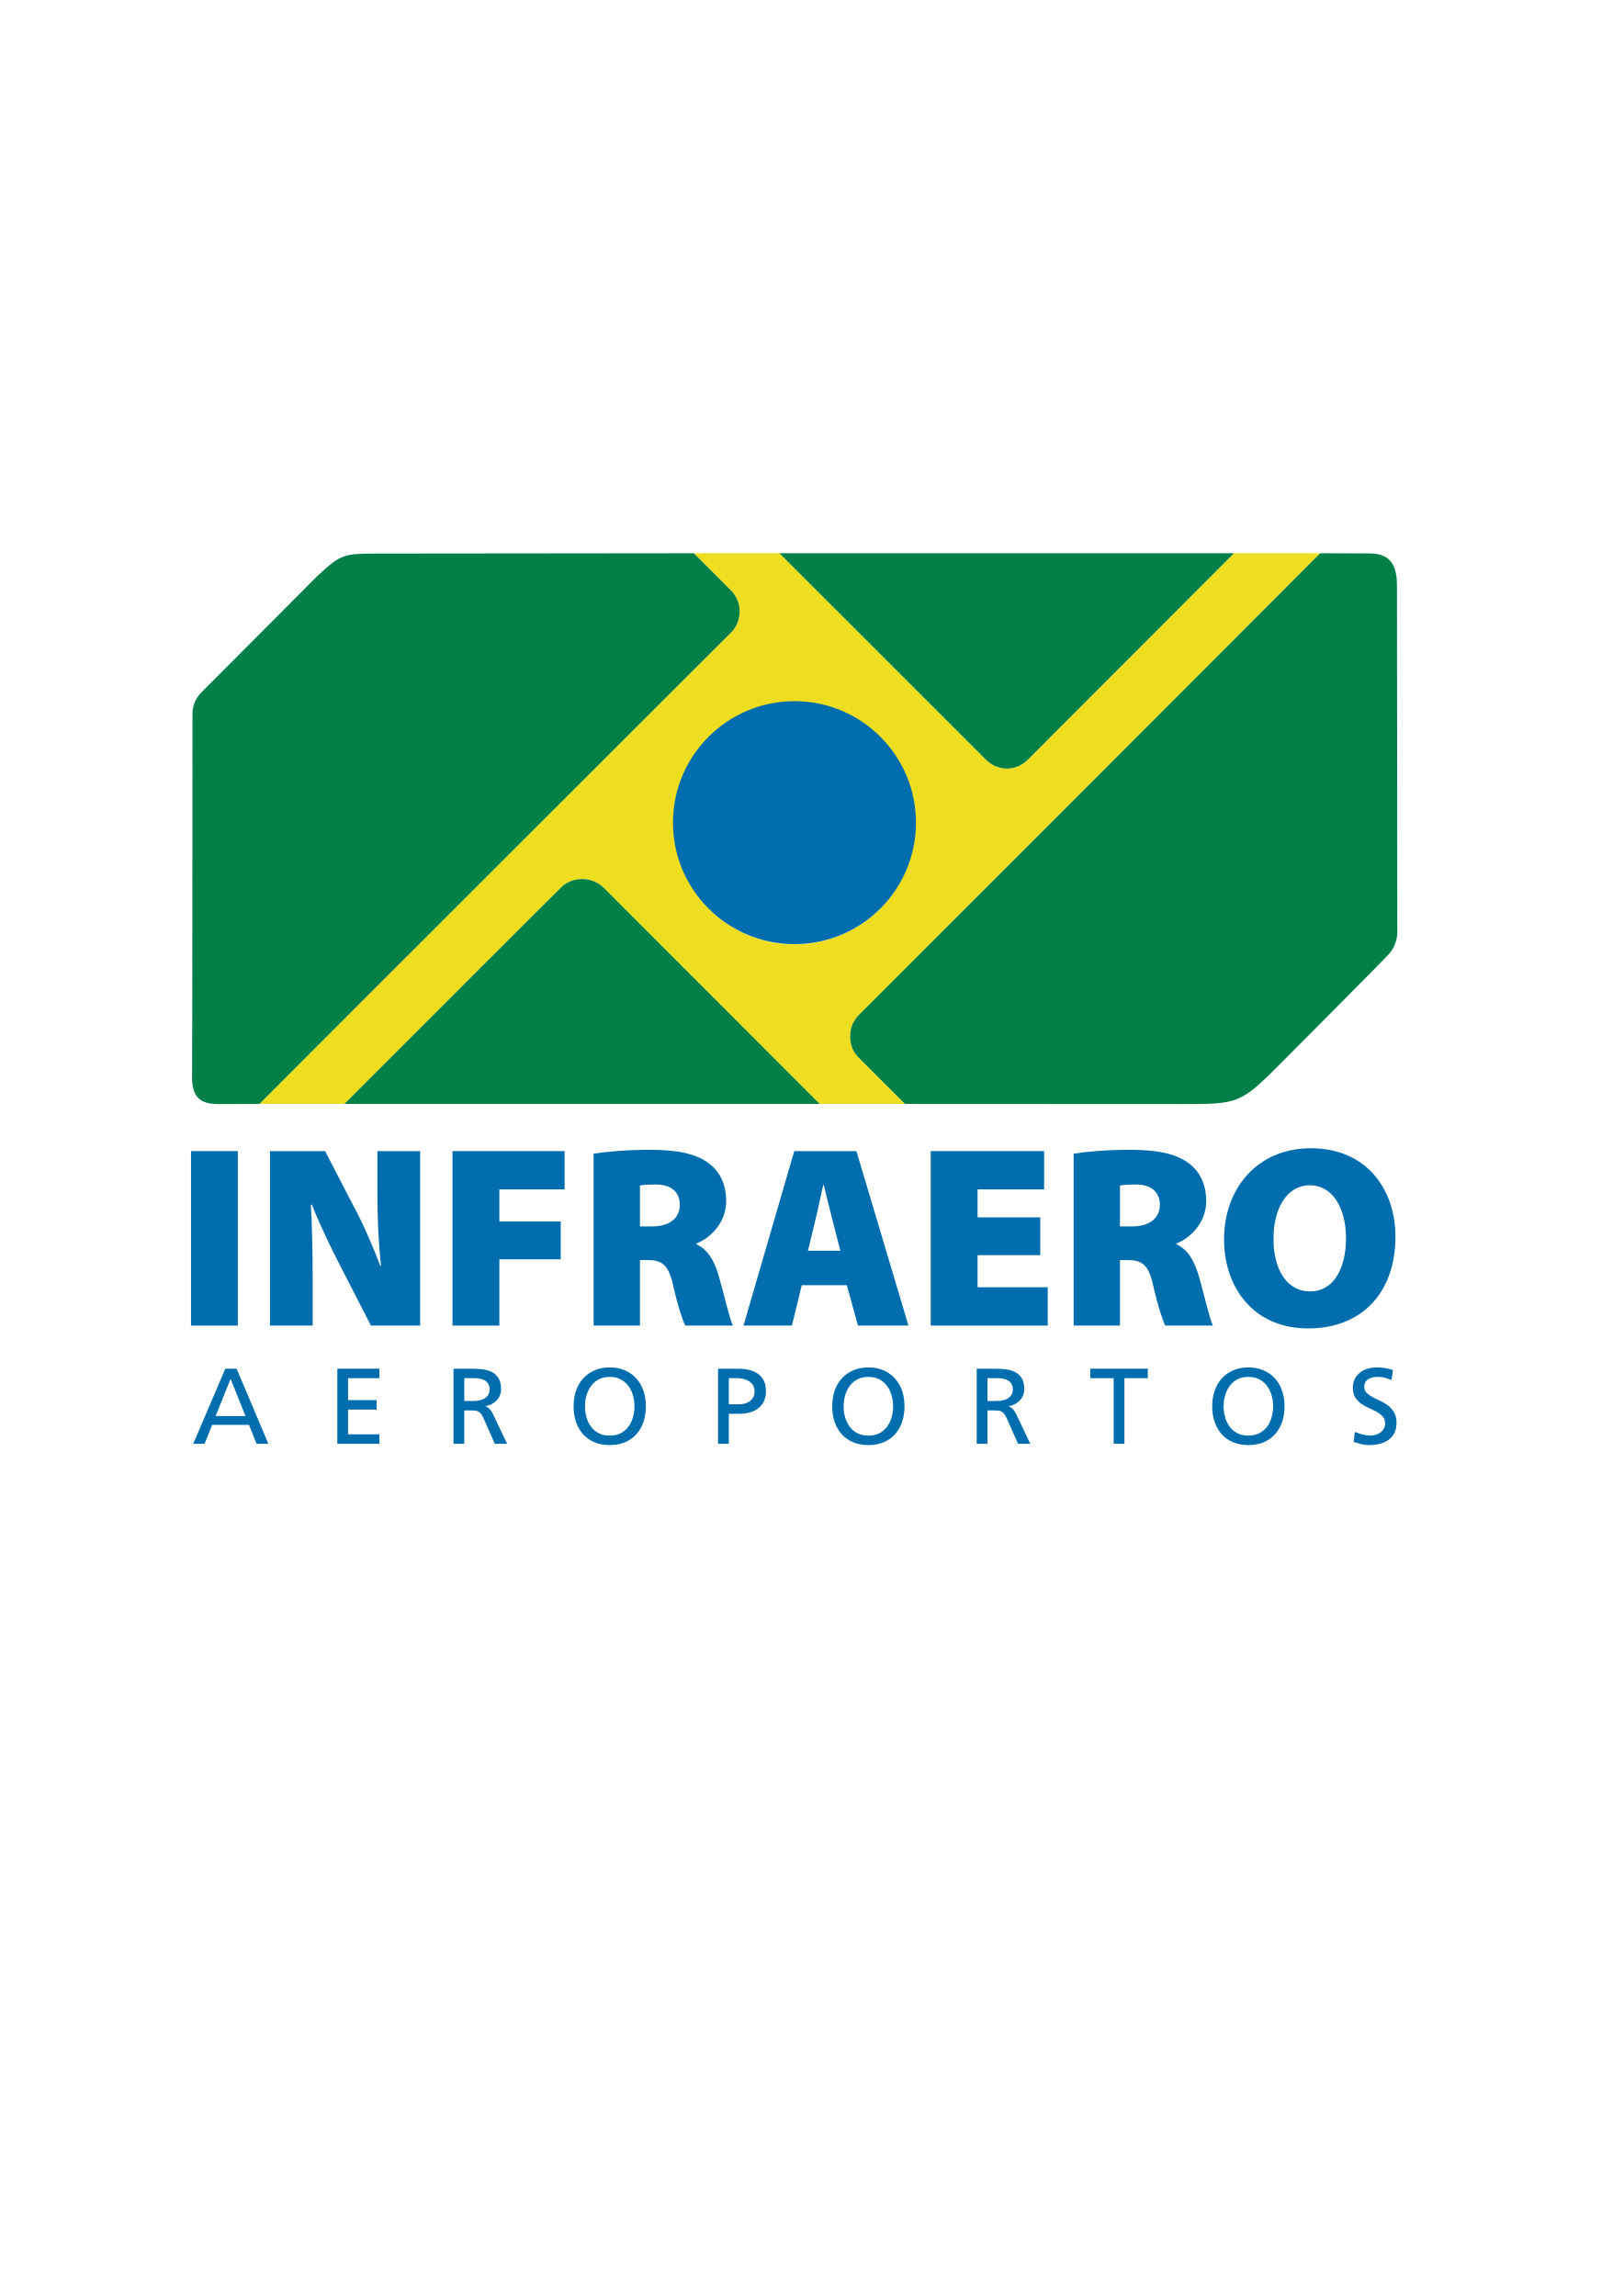
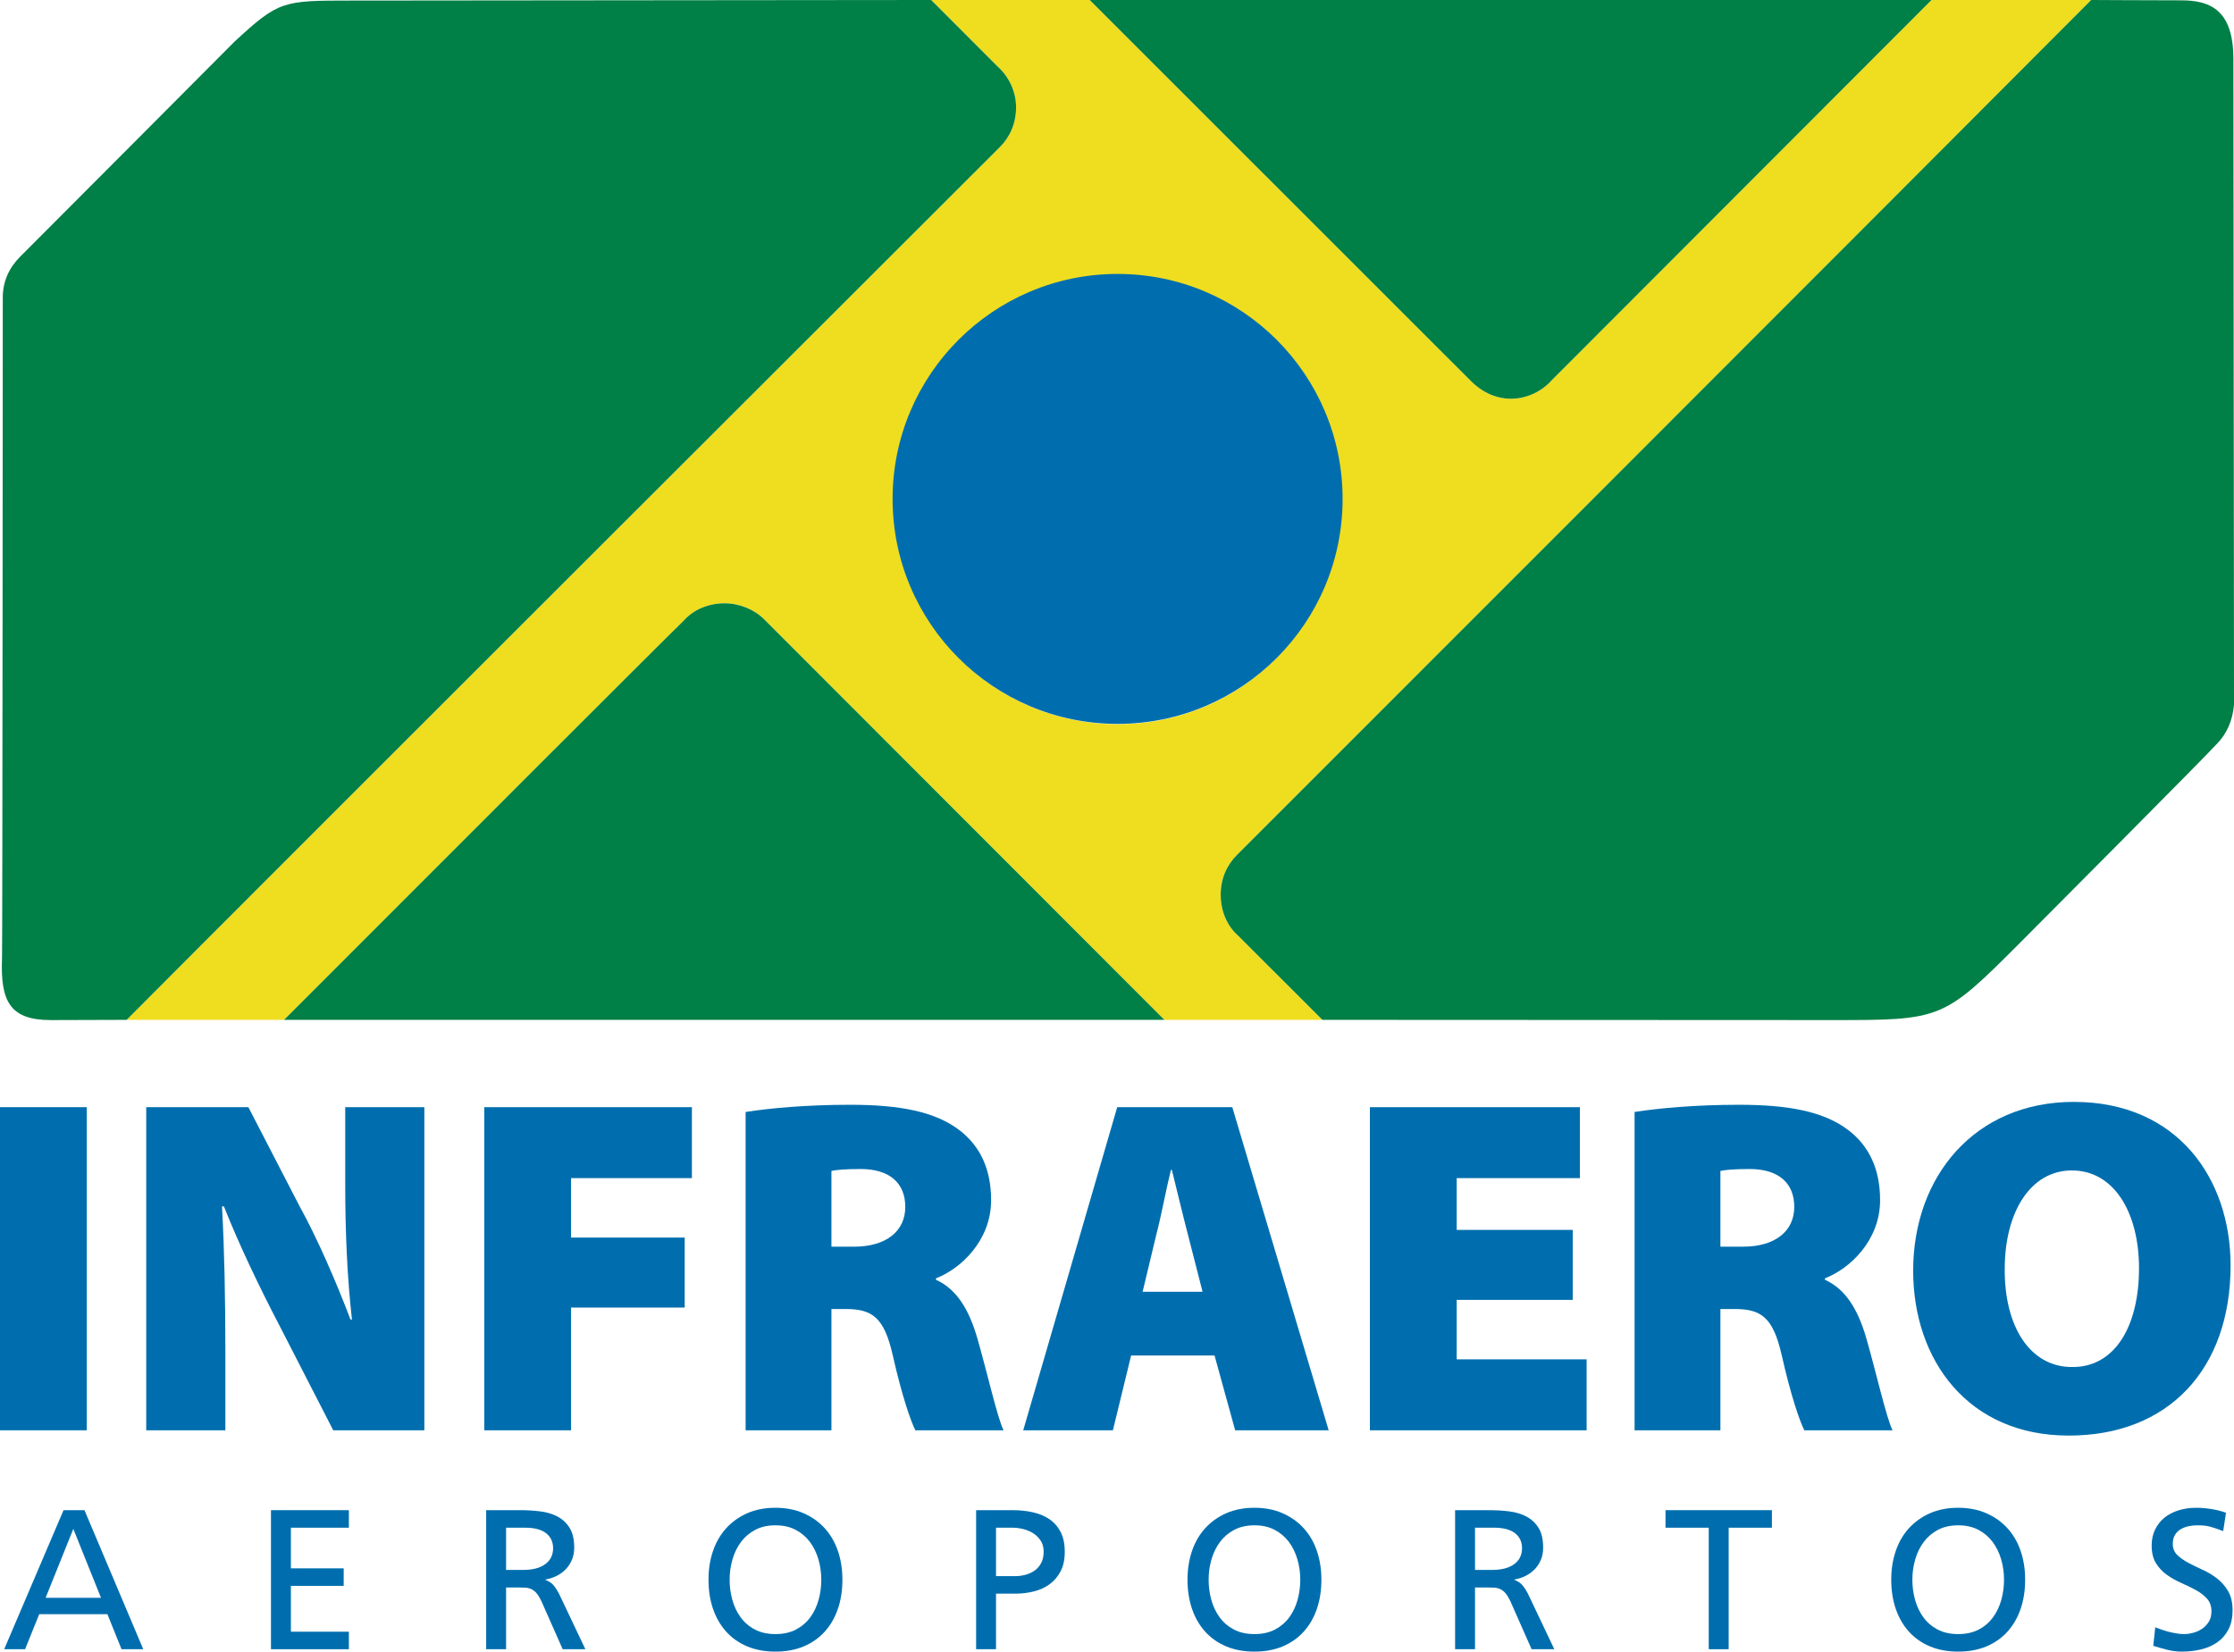
- <svg xmlns="http://www.w3.org/2000/svg" viewBox="0 0 793.701 1122.52" height="1122.52" width="793.701" xml:space="preserve" id="svg2" version="1.1">
+ <svg xmlns="http://www.w3.org/2000/svg" viewBox="0 0 267.144 197.533" height="197.533" width="267.144" xml:space="preserve" id="svg2" version="1.1">
  <defs id="defs6">
    <clipPath id="clipPath18" clipPathUnits="userSpaceOnUse">
-       <path id="path16" d="M 0,841.89 H 595.276 V 0 H 0 Z" />
+       <path id="path16" d="M 0,148.15 H 200.358 V 0 H 0 Z" />
    </clipPath>
  </defs>
-   <g transform="matrix(1.333333,0,0,-1.333333,0,1122.52)" id="g10">
+   <g transform="matrix(1.333333,0,0,-1.333333,0,197.5333)" id="g10">
    <g id="g12">
      <g clip-path="url(#clipPath18)" id="g14">
-         <g transform="translate(322.4814,571.1318)" id="g20">
-           <path id="path22" style="fill:#efdd20;fill-opacity:1;fill-rule:nonzero;stroke:none" d="m 0,0 c 17.432,-17.188 17.432,-45.179 0,-62.612 -17.186,-17.184 -45.177,-17.184 -62.366,0 -17.182,17.433 -17.182,45.424 0,62.612 17.189,17.186 45.18,17.186 62.366,0 m -51.314,46.646 c 0,-3.188 -1.228,-5.891 -3.193,-7.853 -5.355,-5.357 -143.367,-143.167 -172.878,-172.825 h 31.158 c 34.808,34.848 74.818,74.876 79.111,79.031 1.964,2.209 4.91,3.439 8.103,3.439 2.945,0 5.893,-1.23 7.857,-3.193 2.718,-2.719 39.642,-39.693 79.196,-79.277 H 9.329 c -8.97,8.957 -15.187,15.162 -16.692,16.669 -2.214,1.965 -3.442,4.911 -3.442,8.103 0,3.192 1.228,5.893 3.194,7.854 5.156,5.156 133.23,133.232 169.13,169.3 H 129.912 C 96.035,33.987 58.758,-3.361 54.753,-7.366 c -1.968,-2.21 -4.911,-3.686 -8.104,-3.686 -3.19,0 -5.892,1.476 -7.855,3.438 -2.637,2.635 -37.379,37.376 -75.531,75.508 h -31.384 c 7.028,-7.043 11.824,-11.849 13.123,-13.145 2.211,-1.963 3.684,-4.909 3.684,-8.103" />
+         <g transform="translate(114.3748,117.3918)" id="g20">
+           <path id="path22" style="fill:#efdd20;fill-opacity:1;fill-rule:nonzero;stroke:none" d="m 0,0 c 7.897,-7.787 7.897,-20.468 0,-28.366 -7.786,-7.785 -20.467,-7.785 -28.254,0 -7.785,7.898 -7.785,20.579 0,28.366 C -20.467,7.786 -7.786,7.786 0,0 m -23.248,21.133 c 0,-1.445 -0.556,-2.669 -1.446,-3.558 -2.426,-2.427 -64.951,-64.861 -78.321,-78.297 h 14.116 c 15.769,15.788 33.895,33.922 35.84,35.804 0.89,1.001 2.225,1.558 3.672,1.558 1.333,0 2.669,-0.557 3.559,-1.446 1.232,-1.232 17.959,-17.983 35.879,-35.916 H 4.226 c -4.063,4.058 -6.88,6.869 -7.562,7.551 -1.003,0.891 -1.559,2.226 -1.559,3.671 0,1.447 0.556,2.67 1.447,3.559 2.336,2.336 60.359,60.36 76.623,76.7 H 58.856 C 43.508,15.398 26.62,-1.523 24.805,-3.337 c -0.891,-1.001 -2.225,-1.67 -3.671,-1.67 -1.445,0 -2.669,0.669 -3.559,1.558 -1.194,1.193 -16.934,16.932 -34.219,34.208 h -14.218 c 3.184,-3.191 5.357,-5.368 5.946,-5.955 1.001,-0.89 1.668,-2.224 1.668,-3.671" />
        </g>
-         <g transform="translate(116.4468,630.7808)" id="g24">
-           <path id="path26" style="fill:#007f46;fill-opacity:1;fill-rule:nonzero;stroke:none" d="m 0,0 c -1.025,-1.08 -41.33,-41.47 -42.436,-42.579 -2.21,-2.209 -3.438,-4.909 -3.438,-8.1 0,0 -0.06,-128.608 -0.148,-130.758 -0.352,-8.603 1.579,-12.291 9.657,-12.291 2.853,0 15.014,0.047 15.014,0.047 29.512,29.659 167.523,167.467 172.88,172.826 1.964,1.961 3.191,4.664 3.191,7.851 0,3.195 -1.474,6.141 -3.682,8.104 -1.3,1.296 -6.097,6.102 -13.124,13.145 0,0 -111.45,-0.102 -114.946,-0.114 C 9.522,8.131 8.768,8.093 0,0" />
+         <g transform="translate(21.0322,144.4153)" id="g24">
+           <path id="path26" style="fill:#007f46;fill-opacity:1;fill-rule:nonzero;stroke:none" d="m 0,0 c -0.465,-0.489 -18.724,-18.788 -19.225,-19.29 -1.002,-1.001 -1.558,-2.224 -1.558,-3.67 0,0 -0.027,-58.265 -0.067,-59.239 -0.159,-3.897 0.715,-5.568 4.375,-5.568 1.293,0 6.802,0.021 6.802,0.021 13.37,13.437 75.895,75.87 78.322,78.298 0.89,0.888 1.446,2.113 1.446,3.557 0,1.447 -0.668,2.782 -1.668,3.671 -0.589,0.587 -2.762,2.764 -5.946,5.955 0,0 -50.492,-0.046 -52.076,-0.051 C 4.314,3.684 3.972,3.666 0,0" />
        </g>
-         <g transform="translate(369.1309,560.0801)" id="g28">
-           <path id="path30" style="fill:#007f46;fill-opacity:1;fill-rule:nonzero;stroke:none" d="M 0,0 C 3.192,0 6.136,1.476 8.104,3.686 12.109,7.69 49.386,45.039 83.263,78.945 H -83.386 C -45.234,40.813 -10.492,6.073 -7.855,3.438 -5.893,1.476 -3.19,0 0,0" />
+         <g transform="translate(135.5091,112.3848)" id="g28">
+           <path id="path30" style="fill:#007f46;fill-opacity:1;fill-rule:nonzero;stroke:none" d="m 0,0 c 1.446,0 2.78,0.669 3.671,1.67 1.815,1.814 18.703,18.735 34.051,34.096 h -75.5 C -20.493,18.49 -4.753,2.751 -3.559,1.558 -2.67,0.669 -1.445,0 0,0" />
        </g>
-         <g transform="translate(314.8701,469.7261)" id="g32">
-           <path id="path34" style="fill:#007f46;fill-opacity:1;fill-rule:nonzero;stroke:none" d="m 0,0 c -1.966,-1.961 -3.193,-4.662 -3.193,-7.854 0,-3.192 1.227,-6.138 3.441,-8.104 1.505,-1.506 7.723,-7.711 16.692,-16.668 0,0 100.107,-0.047 101.031,-0.047 21.418,0 21.853,0.047 36.867,15.098 2.454,2.457 37.899,38.068 39.125,39.542 1.965,1.962 3.192,4.663 3.439,7.856 0,0 -0.124,123.804 -0.124,127.82 0,9.831 -4.741,11.587 -10.356,11.587 -5.797,0 -17.792,0.069 -17.792,0.069 C 133.23,133.232 5.156,5.156 0,0" />
+         <g transform="translate(110.9266,71.4506)" id="g32">
+           <path id="path34" style="fill:#007f46;fill-opacity:1;fill-rule:nonzero;stroke:none" d="m 0,0 c -0.891,-0.889 -1.447,-2.112 -1.447,-3.558 0,-1.446 0.556,-2.781 1.559,-3.671 0.682,-0.683 3.499,-3.494 7.563,-7.552 0,0 45.352,-0.021 45.771,-0.021 9.703,0 9.9,0.021 16.702,6.84 1.112,1.113 17.17,17.246 17.726,17.914 0.89,0.889 1.446,2.112 1.558,3.559 0,0 -0.056,56.089 -0.056,57.908 0,4.454 -2.148,5.25 -4.692,5.25 -2.627,0 -8.061,0.031 -8.061,0.031 C 60.359,60.36 2.336,2.336 0,0" />
        </g>
-         <g transform="translate(213.4688,519.5703)" id="g36">
-           <path id="path38" style="fill:#007f46;fill-opacity:1;fill-rule:nonzero;stroke:none" d="m 0,0 c -3.193,0 -6.14,-1.228 -8.104,-3.439 -4.292,-4.156 -44.303,-44.183 -79.11,-79.031 H 87.053 C 47.499,-42.887 10.575,-5.913 7.857,-3.193 5.893,-1.228 2.944,0 0,0" />
+         <g transform="translate(64.9874,94.0322)" id="g36">
+           <path id="path38" style="fill:#007f46;fill-opacity:1;fill-rule:nonzero;stroke:none" d="M 0,0 C -1.447,0 -2.782,-0.556 -3.671,-1.558 -5.616,-3.441 -23.743,-21.575 -39.512,-37.363 H 39.439 C 21.519,-19.43 4.791,-2.679 3.56,-1.447 2.67,-0.556 1.334,0 0,0" />
        </g>
-         <g transform="translate(335.8076,540.2412)" id="g40">
-           <path id="path42" style="fill:#006eae;fill-opacity:1;fill-rule:nonzero;stroke:none" d="m 0,0 c 0,-24.601 -19.942,-44.542 -44.542,-44.542 -24.6,0 -44.542,19.941 -44.542,44.542 0,24.603 19.942,44.545 44.542,44.545 C -19.942,44.545 0,24.603 0,0" />
+         <g transform="translate(120.4122,103.397)" id="g40">
+           <path id="path42" style="fill:#006eae;fill-opacity:1;fill-rule:nonzero;stroke:none" d="m 0,0 c 0,-11.145 -9.035,-20.18 -20.179,-20.18 -11.145,0 -20.18,9.035 -20.18,20.18 0,11.146 9.035,20.181 20.18,20.181 C -9.035,20.181 0,11.146 0,0" />
        </g>
-         <g transform="translate(84.5366,336.3115)" id="g44">
-           <path id="path46" style="fill:#006eae;fill-opacity:1;fill-rule:nonzero;stroke:none" d="M 0,0 -5.482,-13.648 H 5.481 Z M -1.933,3.708 H 2.208 L 13.844,-23.823 H 9.545 l -2.8,6.94 H -6.746 l -2.801,-6.94 h -4.139 z" />
+         <g transform="translate(6.5755,11.008)" id="g44">
+           <path id="path46" style="fill:#006eae;fill-opacity:1;fill-rule:nonzero;stroke:none" d="M 0,0 -2.484,-6.183 H 2.483 Z M -0.876,1.68 H 1 L 6.272,-10.793 H 4.324 l -1.268,3.144 h -6.112 l -1.269,-3.144 H -6.2 Z" />
        </g>
-         <g transform="translate(123.6641,340.0195)" id="g48">
-           <path id="path50" style="fill:#006eae;fill-opacity:1;fill-rule:nonzero;stroke:none" d="M 0,0 H 15.422 V -3.473 H 3.944 v -8.045 H 14.397 V -14.99 H 3.944 v -9.073 h 11.478 v -3.468 l -15.422,0 z" />
+         <g transform="translate(24.302,12.6879)" id="g48">
+           <path id="path50" style="fill:#006eae;fill-opacity:1;fill-rule:nonzero;stroke:none" d="m 0,0 h 6.987 v -1.573 h -5.2 V -5.218 H 6.522 V -6.791 H 1.787 v -4.111 h 5.2 v -1.571 H 0 Z" />
        </g>
-         <g transform="translate(170.207,328.1865)" id="g52">
-           <path id="path54" style="fill:#006eae;fill-opacity:1;fill-rule:nonzero;stroke:none" d="M 0,0 H 3.354 C 5.246,0 6.71,0.38 7.751,1.144 8.79,1.906 9.309,2.957 9.309,4.299 9.309,5.562 8.841,6.554 7.909,7.277 6.975,7.999 5.601,8.36 3.786,8.36 H 0 Z M -3.943,11.833 H 2.8 c 1.369,0 2.69,-0.079 3.963,-0.237 1.277,-0.158 2.415,-0.5 3.413,-1.027 0.999,-0.525 1.803,-1.275 2.406,-2.247 0.606,-0.974 0.909,-2.288 0.909,-3.945 0,-0.842 -0.146,-1.617 -0.436,-2.326 C 12.766,1.34 12.365,0.715 11.853,0.177 11.34,-0.363 10.735,-0.81 10.038,-1.165 9.342,-1.52 8.599,-1.764 7.81,-1.895 v -0.078 c 0.606,-0.236 1.091,-0.546 1.46,-0.927 0.366,-0.38 0.774,-0.993 1.223,-1.834 l 5.205,-10.964 h -4.496 l -4.22,9.545 c -0.315,0.656 -0.631,1.169 -0.946,1.537 -0.315,0.367 -0.659,0.637 -1.027,0.808 -0.367,0.172 -0.768,0.271 -1.203,0.296 -0.433,0.027 -0.913,0.04 -1.439,0.04 H 0 v -12.226 h -3.943 z" />
+         <g transform="translate(45.3879,7.327)" id="g52">
+           <path id="path54" style="fill:#006eae;fill-opacity:1;fill-rule:nonzero;stroke:none" d="M 0,0 H 1.519 C 2.377,0 3.04,0.172 3.512,0.518 3.982,0.864 4.217,1.34 4.217,1.948 4.217,2.52 4.005,2.969 3.583,3.297 3.16,3.624 2.537,3.788 1.715,3.788 H 0 Z m -1.786,5.361 h 3.055 c 0.62,0 1.218,-0.036 1.795,-0.108 C 3.642,5.182 4.158,5.027 4.61,4.788 5.063,4.55 5.427,4.211 5.7,3.77 5.975,3.329 6.112,2.734 6.112,1.983 6.112,1.602 6.046,1.25 5.914,0.929 5.784,0.607 5.602,0.324 5.37,0.08 5.138,-0.165 4.864,-0.367 4.548,-0.528 4.232,-0.688 3.896,-0.799 3.538,-0.858 V -0.894 C 3.813,-1.001 4.033,-1.141 4.2,-1.314 4.366,-1.486 4.55,-1.763 4.754,-2.145 L 7.112,-7.112 H 5.075 L 3.163,-2.788 C 3.02,-2.49 2.877,-2.258 2.734,-2.091 2.592,-1.925 2.436,-1.802 2.269,-1.725 2.103,-1.647 1.921,-1.602 1.724,-1.591 1.528,-1.579 1.31,-1.573 1.072,-1.573 H 0 v -5.539 h -1.786 z" />
        </g>
-         <g transform="translate(214.4634,326.2539)" id="g56">
-           <path id="path58" style="fill:#006eae;fill-opacity:1;fill-rule:nonzero;stroke:none" d="m 0,0 c 0,-1.369 0.178,-2.695 0.533,-3.986 0.354,-1.286 0.899,-2.437 1.636,-3.45 0.735,-1.012 1.676,-1.821 2.821,-2.426 1.142,-0.605 2.504,-0.908 4.081,-0.908 1.579,0 2.939,0.303 4.083,0.908 1.143,0.605 2.083,1.414 2.821,2.426 0.734,1.013 1.282,2.164 1.636,3.45 0.355,1.291 0.533,2.617 0.533,3.986 0,1.393 -0.191,2.74 -0.572,4.042 -0.383,1.302 -0.947,2.452 -1.696,3.452 -0.75,0.998 -1.691,1.794 -2.821,2.385 -1.131,0.593 -2.458,0.888 -3.984,0.888 -1.524,0 -2.852,-0.295 -3.983,-0.888 C 3.957,9.288 3.018,8.492 2.268,7.494 1.517,6.494 0.952,5.344 0.572,4.042 0.19,2.74 0,1.393 0,0 m -4.182,0 c 0,2.05 0.296,3.943 0.887,5.679 0.592,1.737 1.461,3.234 2.603,4.498 1.144,1.261 2.532,2.253 4.163,2.976 1.629,0.723 3.496,1.085 5.6,1.085 2.076,0 3.939,-0.362 5.583,-1.085 1.642,-0.723 3.035,-1.715 4.18,-2.976 C 19.977,8.913 20.847,7.416 21.437,5.679 22.028,3.943 22.325,2.05 22.325,0 c 0,-2.104 -0.297,-4.024 -0.888,-5.76 -0.59,-1.735 -1.453,-3.233 -2.584,-4.497 -1.131,-1.262 -2.518,-2.242 -4.162,-2.937 -1.642,-0.697 -3.516,-1.046 -5.62,-1.046 -2.104,0 -3.976,0.349 -5.62,1.046 -1.645,0.695 -3.032,1.675 -4.161,2.937 -1.131,1.264 -1.993,2.762 -2.585,4.497 -0.591,1.736 -0.887,3.656 -0.887,5.76" />
+         <g transform="translate(65.438,6.4514)" id="g56">
+           <path id="path58" style="fill:#006eae;fill-opacity:1;fill-rule:nonzero;stroke:none" d="m 0,0 c 0,-0.62 0.081,-1.221 0.241,-1.806 0.161,-0.583 0.408,-1.104 0.742,-1.563 0.333,-0.458 0.759,-0.825 1.278,-1.099 0.517,-0.274 1.134,-0.411 1.849,-0.411 0.715,0 1.331,0.137 1.849,0.411 0.518,0.274 0.944,0.641 1.278,1.099 0.333,0.459 0.581,0.98 0.742,1.563 C 8.139,-1.221 8.22,-0.62 8.22,0 8.22,0.631 8.133,1.241 7.961,1.831 7.788,2.421 7.532,2.942 7.193,3.395 6.853,3.847 6.426,4.208 5.914,4.476 5.402,4.744 4.801,4.878 4.11,4.878 3.419,4.878 2.817,4.744 2.305,4.476 1.793,4.208 1.367,3.847 1.027,3.395 0.687,2.942 0.431,2.421 0.259,1.831 0.086,1.241 0,0.631 0,0 m -1.895,0 c 0,0.929 0.134,1.787 0.402,2.573 0.269,0.787 0.662,1.465 1.18,2.038 0.518,0.571 1.147,1.02 1.885,1.348 C 2.31,6.286 3.156,6.451 4.11,6.451 5.05,6.451 5.894,6.286 6.639,5.959 7.383,5.631 8.014,5.182 8.533,4.611 9.05,4.038 9.444,3.36 9.712,2.573 9.98,1.787 10.114,0.929 10.114,0 10.114,-0.953 9.98,-1.823 9.712,-2.609 9.444,-3.396 9.054,-4.074 8.541,-4.647 8.029,-5.218 7.401,-5.663 6.656,-5.978 5.912,-6.293 5.063,-6.451 4.11,-6.451 c -0.954,0 -1.802,0.158 -2.546,0.473 -0.746,0.315 -1.374,0.76 -1.886,1.331 -0.512,0.573 -0.902,1.251 -1.171,2.038 -0.268,0.786 -0.402,1.656 -0.402,2.609" />
        </g>
-         <g transform="translate(267.1987,326.9629)" id="g60">
-           <path id="path62" style="fill:#006eae;fill-opacity:1;fill-rule:nonzero;stroke:none" d="m 0,0 h 3.905 c 0.604,0 1.236,0.085 1.894,0.257 0.657,0.17 1.254,0.44 1.793,0.808 0.541,0.368 0.981,0.862 1.323,1.481 0.341,0.616 0.513,1.386 0.513,2.306 0,0.866 -0.205,1.603 -0.613,2.21 C 8.408,7.667 7.902,8.151 7.298,8.52 6.692,8.889 6.036,9.158 5.325,9.33 4.616,9.499 3.958,9.584 3.354,9.584 H 0 Z m -3.943,13.057 h 7.216 c 1.42,0 2.755,-0.14 4.004,-0.415 1.248,-0.277 2.341,-0.729 3.274,-1.363 0.934,-0.629 1.677,-1.47 2.229,-2.521 0.553,-1.052 0.829,-2.369 0.829,-3.945 0,-1.526 -0.276,-2.816 -0.829,-3.866 C 12.228,-0.107 11.498,-0.959 10.591,-1.616 9.684,-2.274 8.645,-2.748 7.475,-3.036 6.304,-3.326 5.101,-3.472 3.866,-3.472 H 0 v -11.003 h -3.943 z" />
+         <g transform="translate(89.3294,6.7726)" id="g60">
+           <path id="path62" style="fill:#006eae;fill-opacity:1;fill-rule:nonzero;stroke:none" d="m 0,0 h 1.769 c 0.274,0 0.56,0.039 0.858,0.116 0.298,0.077 0.568,0.2 0.813,0.367 0.245,0.166 0.444,0.39 0.599,0.67 0.154,0.28 0.232,0.628 0.232,1.045 0,0.392 -0.092,0.726 -0.277,1.001 C 3.809,3.473 3.58,3.693 3.306,3.86 3.032,4.027 2.735,4.149 2.412,4.227 2.091,4.303 1.793,4.342 1.519,4.342 H 0 Z M -1.786,5.915 H 1.483 C 2.126,5.915 2.731,5.852 3.297,5.727 3.862,5.602 4.357,5.397 4.78,5.11 5.203,4.825 5.54,4.444 5.79,3.968 6.04,3.491 6.165,2.894 6.165,2.181 6.165,1.489 6.04,0.905 5.79,0.429 5.54,-0.049 5.209,-0.434 4.798,-0.732 4.387,-1.03 3.916,-1.245 3.386,-1.375 2.856,-1.507 2.311,-1.573 1.752,-1.573 H 0 v -4.985 h -1.786 z" />
        </g>
-         <g transform="translate(309.2852,326.2539)" id="g64">
-           <path id="path66" style="fill:#006eae;fill-opacity:1;fill-rule:nonzero;stroke:none" d="m 0,0 c 0,-1.369 0.177,-2.695 0.535,-3.986 0.353,-1.286 0.899,-2.437 1.637,-3.45 0.733,-1.012 1.675,-1.821 2.817,-2.426 1.146,-0.605 2.507,-0.908 4.084,-0.908 1.578,0 2.939,0.303 4.081,0.908 1.145,0.605 2.085,1.414 2.823,2.426 0.735,1.013 1.281,2.164 1.635,3.45 0.355,1.291 0.532,2.617 0.532,3.986 0,1.393 -0.189,2.74 -0.571,4.042 -0.382,1.302 -0.946,2.452 -1.696,3.452 -0.75,0.998 -1.69,1.794 -2.82,2.385 -1.132,0.593 -2.459,0.888 -3.984,0.888 C 7.546,10.767 6.219,10.472 5.09,9.879 3.957,9.288 3.02,8.492 2.27,7.494 1.519,6.494 0.954,5.344 0.572,4.042 0.192,2.74 0,1.393 0,0 m -4.182,0 c 0,2.05 0.299,3.943 0.888,5.679 0.593,1.737 1.46,3.234 2.605,4.498 1.143,1.261 2.529,2.253 4.162,2.976 1.629,0.723 3.495,1.085 5.6,1.085 2.076,0 3.937,-0.362 5.581,-1.085 1.643,-0.723 3.037,-1.715 4.181,-2.976 C 19.979,8.913 20.848,7.416 21.438,5.679 22.03,3.943 22.325,2.05 22.325,0 c 0,-2.104 -0.295,-4.024 -0.887,-5.76 -0.59,-1.735 -1.453,-3.233 -2.584,-4.497 -1.13,-1.262 -2.518,-2.242 -4.161,-2.937 -1.641,-0.697 -3.517,-1.046 -5.62,-1.046 -2.105,0 -3.977,0.349 -5.62,1.046 -1.645,0.695 -3.031,1.675 -4.162,2.937 -1.131,1.264 -1.992,2.762 -2.585,4.497 -0.589,1.736 -0.888,3.656 -0.888,5.76" />
+         <g transform="translate(108.3964,6.4514)" id="g64">
+           <path id="path66" style="fill:#006eae;fill-opacity:1;fill-rule:nonzero;stroke:none" d="m 0,0 c 0,-0.62 0.08,-1.221 0.242,-1.806 0.16,-0.583 0.407,-1.104 0.742,-1.563 0.332,-0.458 0.759,-0.825 1.276,-1.099 0.519,-0.274 1.136,-0.411 1.851,-0.411 0.715,0 1.331,0.137 1.848,0.411 0.519,0.274 0.945,0.641 1.279,1.099 0.333,0.459 0.581,0.98 0.741,1.563 C 8.14,-1.221 8.22,-0.62 8.22,0 8.22,0.631 8.134,1.241 7.961,1.831 7.788,2.421 7.533,2.942 7.193,3.395 6.853,3.847 6.427,4.208 5.915,4.476 5.402,4.744 4.801,4.878 4.111,4.878 3.419,4.878 2.817,4.744 2.306,4.476 1.793,4.208 1.368,3.847 1.028,3.395 0.688,2.942 0.432,2.421 0.259,1.831 0.087,1.241 0,0.631 0,0 m -1.894,0 c 0,0.929 0.135,1.787 0.402,2.573 0.268,0.787 0.661,1.465 1.18,2.038 0.518,0.571 1.146,1.02 1.885,1.348 0.738,0.327 1.584,0.492 2.538,0.492 0.94,0 1.783,-0.165 2.528,-0.492 C 7.383,5.631 8.015,5.182 8.533,4.611 9.052,4.038 9.445,3.36 9.712,2.573 9.981,1.787 10.114,0.929 10.114,0 10.114,-0.953 9.981,-1.823 9.712,-2.609 9.445,-3.396 9.054,-4.074 8.542,-4.647 8.03,-5.218 7.401,-5.663 6.657,-5.978 5.913,-6.293 5.063,-6.451 4.111,-6.451 c -0.954,0 -1.802,0.158 -2.547,0.473 -0.745,0.315 -1.373,0.76 -1.885,1.331 -0.513,0.573 -0.903,1.251 -1.171,2.038 -0.267,0.786 -0.402,1.656 -0.402,2.609" />
        </g>
-         <g transform="translate(362.0215,328.1865)" id="g68">
-           <path id="path70" style="fill:#006eae;fill-opacity:1;fill-rule:nonzero;stroke:none" d="M 0,0 H 3.353 C 5.244,0 6.711,0.38 7.752,1.144 8.79,1.906 9.309,2.957 9.309,4.299 9.309,5.562 8.843,6.554 7.908,7.277 6.975,7.999 5.601,8.36 3.785,8.36 H 0 Z m -3.945,11.833 h 6.746 c 1.366,0 2.689,-0.079 3.963,-0.237 1.276,-0.158 2.411,-0.5 3.412,-1.027 0.999,-0.525 1.801,-1.275 2.405,-2.247 0.606,-0.974 0.908,-2.288 0.908,-3.945 0,-0.842 -0.143,-1.617 -0.432,-2.326 C 12.767,1.34 12.366,0.715 11.854,0.177 11.34,-0.363 10.733,-0.81 10.04,-1.165 9.342,-1.52 8.598,-1.764 7.811,-1.895 v -0.078 c 0.603,-0.236 1.09,-0.546 1.459,-0.927 0.369,-0.38 0.775,-0.993 1.222,-1.834 l 5.206,-10.964 h -4.497 l -4.22,9.545 c -0.315,0.656 -0.63,1.169 -0.946,1.537 -0.315,0.367 -0.656,0.637 -1.026,0.808 -0.368,0.172 -0.769,0.271 -1.203,0.296 -0.433,0.027 -0.914,0.04 -1.439,0.04 H 0 v -12.226 h -3.945 z" />
+         <g transform="translate(132.2882,7.327)" id="g68">
+           <path id="path70" style="fill:#006eae;fill-opacity:1;fill-rule:nonzero;stroke:none" d="M 0,0 H 1.519 C 2.376,0 3.04,0.172 3.512,0.518 3.982,0.864 4.217,1.34 4.217,1.948 4.217,2.52 4.006,2.969 3.583,3.297 3.16,3.624 2.537,3.788 1.715,3.788 H 0 Z M -1.787,5.361 H 1.269 C 1.888,5.361 2.487,5.325 3.064,5.253 3.642,5.182 4.157,5.027 4.61,4.788 5.063,4.55 5.426,4.211 5.7,3.77 5.974,3.329 6.111,2.734 6.111,1.983 6.111,1.602 6.046,1.25 5.915,0.929 5.784,0.607 5.602,0.324 5.37,0.08 5.137,-0.165 4.863,-0.367 4.549,-0.528 4.232,-0.688 3.895,-0.799 3.538,-0.858 v -0.036 c 0.274,-0.107 0.495,-0.247 0.661,-0.42 0.168,-0.172 0.352,-0.449 0.554,-0.831 L 7.112,-7.112 H 5.075 L 3.163,-2.788 C 3.02,-2.49 2.877,-2.258 2.734,-2.091 2.591,-1.925 2.437,-1.802 2.269,-1.725 2.102,-1.647 1.921,-1.602 1.724,-1.591 1.528,-1.579 1.31,-1.573 1.072,-1.573 H 0 v -5.539 h -1.787 z" />
        </g>
-         <g transform="translate(408.29,336.5469)" id="g72">
-           <path id="path74" style="fill:#006eae;fill-opacity:1;fill-rule:nonzero;stroke:none" d="M 0,0 H -8.56 V 3.473 H 12.505 V 0 H 3.945 V -24.059 H 0 Z" />
+         <g transform="translate(153.2498,11.1146)" id="g72">
+           <path id="path74" style="fill:#006eae;fill-opacity:1;fill-rule:nonzero;stroke:none" d="M 0,0 H -3.878 V 1.573 H 5.665 V 0 H 1.787 V -10.9 H 0 Z" />
        </g>
-         <g transform="translate(448.6006,326.2539)" id="g76">
-           <path id="path78" style="fill:#006eae;fill-opacity:1;fill-rule:nonzero;stroke:none" d="m 0,0 c 0,-1.369 0.178,-2.695 0.532,-3.986 0.357,-1.286 0.903,-2.437 1.637,-3.45 0.736,-1.012 1.678,-1.821 2.819,-2.426 1.145,-0.605 2.506,-0.908 4.083,-0.908 1.578,0 2.941,0.303 4.083,0.908 1.144,0.605 2.083,1.414 2.822,2.426 0.736,1.013 1.281,2.164 1.636,3.45 0.354,1.291 0.532,2.617 0.532,3.986 0,1.393 -0.191,2.74 -0.572,4.042 -0.381,1.302 -0.946,2.452 -1.696,3.452 -0.749,0.998 -1.69,1.794 -2.822,2.385 -1.13,0.593 -2.456,0.888 -3.983,0.888 -1.523,0 -2.852,-0.295 -3.983,-0.888 C 3.957,9.288 3.019,8.492 2.269,7.494 1.519,6.494 0.953,5.344 0.571,4.042 0.191,2.74 0,1.393 0,0 m -4.184,0 c 0,2.05 0.298,3.943 0.891,5.679 0.592,1.737 1.459,3.234 2.603,4.498 1.144,1.261 2.531,2.253 4.162,2.976 1.63,0.723 3.498,1.085 5.599,1.085 2.079,0 3.94,-0.362 5.582,-1.085 1.643,-0.723 3.038,-1.715 4.182,-2.976 C 19.979,8.913 20.846,7.416 21.438,5.679 22.03,3.943 22.325,2.05 22.325,0 c 0,-2.104 -0.295,-4.024 -0.887,-5.76 -0.592,-1.735 -1.453,-3.233 -2.584,-4.497 -1.13,-1.262 -2.518,-2.242 -4.164,-2.937 -1.641,-0.697 -3.513,-1.046 -5.619,-1.046 -2.101,0 -3.977,0.349 -5.62,1.046 -1.642,0.695 -3.03,1.675 -4.161,2.937 -1.131,1.264 -1.991,2.762 -2.583,4.497 -0.593,1.736 -0.891,3.656 -0.891,5.76" />
+         <g transform="translate(171.5123,6.4514)" id="g76">
+           <path id="path78" style="fill:#006eae;fill-opacity:1;fill-rule:nonzero;stroke:none" d="m 0,0 c 0,-0.62 0.081,-1.221 0.241,-1.806 0.162,-0.583 0.409,-1.104 0.742,-1.563 0.333,-0.458 0.76,-0.825 1.277,-1.099 0.518,-0.274 1.135,-0.411 1.85,-0.411 0.715,0 1.332,0.137 1.849,0.411 0.519,0.274 0.944,0.641 1.279,1.099 0.333,0.459 0.58,0.98 0.741,1.563 C 8.139,-1.221 8.22,-0.62 8.22,0 8.22,0.631 8.134,1.241 7.961,1.831 7.788,2.421 7.532,2.942 7.193,3.395 6.853,3.847 6.427,4.208 5.914,4.476 5.402,4.744 4.801,4.878 4.11,4.878 3.419,4.878 2.817,4.744 2.305,4.476 1.793,4.208 1.368,3.847 1.028,3.395 0.688,2.942 0.432,2.421 0.259,1.831 0.087,1.241 0,0.631 0,0 m -1.895,0 c 0,0.929 0.135,1.787 0.403,2.573 0.268,0.787 0.661,1.465 1.179,2.038 0.519,0.571 1.147,1.02 1.886,1.348 0.738,0.327 1.585,0.492 2.537,0.492 0.942,0 1.784,-0.165 2.529,-0.492 C 7.383,5.631 8.015,5.182 8.533,4.611 9.052,4.038 9.444,3.36 9.713,2.573 9.981,1.787 10.114,0.929 10.114,0 10.114,-0.953 9.981,-1.823 9.713,-2.609 9.444,-3.396 9.054,-4.074 8.541,-4.647 8.03,-5.218 7.401,-5.663 6.655,-5.978 5.912,-6.293 5.064,-6.451 4.11,-6.451 c -0.952,0 -1.802,0.158 -2.546,0.473 -0.745,0.315 -1.373,0.76 -1.886,1.331 -0.512,0.573 -0.902,1.251 -1.17,2.038 C -1.76,-1.823 -1.895,-0.953 -1.895,0" />
        </g>
-         <g transform="translate(510.1328,335.876)" id="g80">
-           <path id="path82" style="fill:#006eae;fill-opacity:1;fill-rule:nonzero;stroke:none" d="m 0,0 c -0.499,0.185 -0.952,0.349 -1.36,0.494 -0.408,0.145 -0.81,0.271 -1.203,0.375 -0.396,0.106 -0.801,0.179 -1.222,0.216 -0.423,0.042 -0.882,0.06 -1.382,0.06 -0.551,0 -1.11,-0.06 -1.676,-0.177 C -7.41,0.851 -7.927,0.651 -8.401,0.376 -8.874,0.099 -9.256,-0.273 -9.545,-0.748 c -0.29,-0.475 -0.434,-1.065 -0.434,-1.776 0,-0.893 0.291,-1.623 0.869,-2.188 0.577,-0.566 1.306,-1.084 2.188,-1.559 0.881,-0.472 1.835,-0.94 2.86,-1.398 1.026,-0.462 1.978,-1.033 2.859,-1.716 0.882,-0.686 1.61,-1.526 2.189,-2.526 0.578,-0.999 0.87,-2.247 0.87,-3.746 0,-1.473 -0.265,-2.73 -0.79,-3.767 -0.527,-1.04 -1.248,-1.888 -2.169,-2.545 -0.922,-0.658 -1.993,-1.138 -3.215,-1.441 -1.224,-0.302 -2.52,-0.452 -3.886,-0.452 -0.974,0 -1.926,0.12 -2.859,0.355 -0.935,0.236 -1.862,0.5 -2.781,0.789 l 0.394,3.668 c 0.342,-0.132 0.737,-0.275 1.184,-0.434 0.447,-0.159 0.919,-0.302 1.419,-0.434 0.501,-0.131 1.02,-0.243 1.559,-0.335 0.538,-0.093 1.058,-0.139 1.559,-0.139 0.55,0 1.149,0.086 1.793,0.256 0.645,0.172 1.229,0.436 1.755,0.791 0.527,0.354 0.967,0.814 1.324,1.38 0.354,0.565 0.531,1.255 0.531,2.069 0,1.028 -0.29,1.862 -0.869,2.506 -0.577,0.644 -1.308,1.209 -2.189,1.696 -0.882,0.486 -1.834,0.952 -2.859,1.401 -1.026,0.447 -1.979,0.979 -2.859,1.596 -0.88,0.62 -1.611,1.387 -2.19,2.308 -0.578,0.919 -0.867,2.09 -0.867,3.51 0,1.209 0.229,2.283 0.69,3.215 0.459,0.934 1.084,1.717 1.874,2.349 0.788,0.629 1.722,1.109 2.799,1.438 1.08,0.329 2.235,0.493 3.473,0.493 0.919,0 1.894,-0.078 2.918,-0.236 1.024,-0.158 2.01,-0.409 2.959,-0.75 z" />
+         <g transform="translate(199.3891,10.8107)" id="g80">
+           <path id="path82" style="fill:#006eae;fill-opacity:1;fill-rule:nonzero;stroke:none" d="M 0,0 C -0.226,0.084 -0.431,0.158 -0.616,0.224 -0.801,0.289 -0.983,0.346 -1.161,0.394 -1.341,0.442 -1.524,0.475 -1.715,0.492 -1.906,0.511 -2.114,0.519 -2.341,0.519 -2.59,0.519 -2.844,0.492 -3.1,0.438 -3.357,0.385 -3.591,0.295 -3.806,0.17 -4.02,0.045 -4.193,-0.124 -4.324,-0.339 c -0.132,-0.215 -0.197,-0.482 -0.197,-0.805 0,-0.404 0.132,-0.735 0.394,-0.991 0.261,-0.256 0.592,-0.491 0.991,-0.706 0.399,-0.214 0.831,-0.426 1.296,-0.633 0.465,-0.21 0.896,-0.468 1.295,-0.778 0.399,-0.311 0.729,-0.691 0.992,-1.144 0.262,-0.453 0.394,-1.018 0.394,-1.697 0,-0.668 -0.12,-1.237 -0.358,-1.707 -0.239,-0.471 -0.565,-0.855 -0.982,-1.153 -0.419,-0.298 -0.903,-0.516 -1.457,-0.653 -0.555,-0.137 -1.142,-0.205 -1.761,-0.205 -0.441,0 -0.872,0.055 -1.295,0.161 -0.424,0.107 -0.843,0.227 -1.26,0.358 l 0.178,1.662 c 0.155,-0.06 0.335,-0.125 0.537,-0.197 0.202,-0.072 0.416,-0.137 0.643,-0.197 0.227,-0.059 0.462,-0.11 0.706,-0.151 0.244,-0.042 0.479,-0.063 0.706,-0.063 0.25,0 0.521,0.039 0.813,0.116 0.292,0.077 0.557,0.197 0.795,0.358 0.238,0.16 0.438,0.369 0.599,0.625 0.161,0.256 0.241,0.569 0.241,0.938 0,0.465 -0.131,0.843 -0.394,1.135 -0.261,0.291 -0.592,0.548 -0.991,0.768 -0.4,0.22 -0.831,0.431 -1.296,0.635 -0.464,0.202 -0.896,0.443 -1.294,0.723 -0.4,0.281 -0.73,0.628 -0.993,1.046 -0.262,0.416 -0.393,0.946 -0.393,1.59 0,0.547 0.104,1.034 0.313,1.456 0.208,0.423 0.491,0.778 0.849,1.064 0.357,0.286 0.78,0.503 1.268,0.652 0.489,0.149 1.013,0.223 1.573,0.223 0.417,0 0.859,-0.035 1.322,-0.107 0.464,-0.071 0.911,-0.185 1.341,-0.339 z" />
        </g>
-         <path id="path84" style="fill:#006eae;fill-opacity:1;fill-rule:nonzero;stroke:none" d="M 87.203,355.832 H 70.022 v 63.978 h 17.181 z" />
-         <g transform="translate(98.9727,355.832)" id="g86">
-           <path id="path88" style="fill:#006eae;fill-opacity:1;fill-rule:nonzero;stroke:none" d="M 0,0 V 63.978 H 20.218 L 30.375,44.33 c 3.511,-6.359 7.213,-14.904 10.063,-22.401 h 0.284 c -0.95,8.448 -1.33,17.371 -1.33,26.861 V 63.978 H 55.054 V 0 H 37.019 L 26.104,21.264 C 22.59,28.002 18.414,36.641 15.377,44.33 h -0.379 c 0.476,-8.638 0.664,-18.226 0.664,-28.572 V 0 Z" />
+         <path id="path84" style="fill:#006eae;fill-opacity:1;fill-rule:nonzero;stroke:none" d="M 7.784,19.852 H 0 v 28.985 h 7.784 z" />
+         <g transform="translate(13.1157,19.8516)" id="g86">
+           <path id="path88" style="fill:#006eae;fill-opacity:1;fill-rule:nonzero;stroke:none" d="m 0,0 v 28.985 h 9.16 l 4.601,-8.902 c 1.591,-2.881 3.268,-6.752 4.559,-10.148 h 0.129 c -0.43,3.827 -0.603,7.87 -0.603,12.169 v 6.881 h 7.096 V 0 H 16.771 L 11.826,9.633 C 10.234,12.686 8.342,16.6 6.966,20.083 H 6.795 C 7.01,16.17 7.096,11.826 7.096,7.139 V 0 Z" />
        </g>
-         <g transform="translate(165.8921,419.8096)" id="g90">
-           <path id="path92" style="fill:#006eae;fill-opacity:1;fill-rule:nonzero;stroke:none" d="M 0,0 H 41.102 V -14.048 H 17.18 v -11.769 h 22.496 v -13.86 H 17.18 V -63.978 H 0 Z" />
+         <g transform="translate(43.4331,48.8362)" id="g90">
+           <path id="path92" style="fill:#006eae;fill-opacity:1;fill-rule:nonzero;stroke:none" d="M 0,0 H 18.621 V -6.364 H 7.783 v -5.332 h 10.192 v -6.279 H 7.783 v -11.01 H 0 Z" />
        </g>
-         <g transform="translate(234.6152,392.1875)" id="g94">
-           <path id="path96" style="fill:#006eae;fill-opacity:1;fill-rule:nonzero;stroke:none" d="m 0,0 h 4.462 c 6.454,0 10.158,3.133 10.158,7.878 0,4.748 -3.135,7.499 -8.83,7.499 -3.226,0 -4.935,-0.189 -5.79,-0.379 z m -16.99,26.674 c 4.842,0.76 12.15,1.423 20.692,1.423 9.778,0 16.802,-1.328 21.643,-5.031 4.081,-3.132 6.265,-7.689 6.265,-13.857 0,-7.975 -5.98,-13.575 -10.915,-15.475 v -0.283 c 4.176,-1.898 6.547,-5.981 8.162,-11.486 1.899,-6.547 3.987,-15.853 5.221,-18.32 H 16.612 c -0.949,1.899 -2.658,6.835 -4.462,14.808 -1.708,7.593 -4.081,9.208 -9.397,9.208 H 0 v -24.016 h -16.99 z" />
+         <g transform="translate(74.5676,36.3222)" id="g94">
+           <path id="path96" style="fill:#006eae;fill-opacity:1;fill-rule:nonzero;stroke:none" d="m 0,0 h 2.021 c 2.924,0 4.602,1.419 4.602,3.569 0,2.151 -1.42,3.397 -4,3.397 C 1.162,6.966 0.387,6.881 0,6.795 Z m -7.697,12.084 c 2.193,0.345 5.504,0.645 9.374,0.645 4.43,0 7.612,-0.602 9.805,-2.279 1.849,-1.419 2.839,-3.484 2.839,-6.278 0,-3.613 -2.709,-6.15 -4.945,-7.011 v -0.128 c 1.891,-0.86 2.966,-2.71 3.697,-5.204 0.861,-2.966 1.807,-7.182 2.366,-8.3 H 7.526 c -0.43,0.861 -1.204,3.097 -2.021,6.709 -0.774,3.44 -1.849,4.172 -4.258,4.172 H 0 v -10.881 h -7.697 z" />
        </g>
-         <g transform="translate(308.085,383.2656)" id="g98">
-           <path id="path100" style="fill:#006eae;fill-opacity:1;fill-rule:nonzero;stroke:none" d="m 0,0 -2.942,11.486 c -0.95,3.607 -2.184,8.827 -3.132,12.624 H -6.266 C -7.214,20.313 -8.163,15.093 -9.113,11.486 L -11.866,0 Z m -14.144,-12.625 -3.606,-14.809 h -17.752 l 18.606,63.978 H 5.886 L 24.965,-27.434 H 6.455 l -4.082,14.809 z" />
+         <g transform="translate(107.8526,32.2802)" id="g98">
+           <path id="path100" style="fill:#006eae;fill-opacity:1;fill-rule:nonzero;stroke:none" d="m 0,0 -1.333,5.204 c -0.43,1.634 -0.989,3.998 -1.419,5.719 H -2.839 C -3.268,9.202 -3.698,6.838 -4.128,5.204 L -5.376,0 Z m -6.408,-5.72 -1.634,-6.709 h -8.042 l 8.43,28.985 H 2.666 L 11.31,-12.429 H 2.924 L 1.075,-5.72 Z" />
        </g>
-         <g transform="translate(381.3643,381.6533)" id="g102">
-           <path id="path104" style="fill:#006eae;fill-opacity:1;fill-rule:nonzero;stroke:none" d="M 0,0 H -22.97 V -11.772 H 2.752 V -25.821 H -40.153 V 38.156 H 1.424 V 24.108 H -22.97 V 13.856 H 0 Z" />
+         <g transform="translate(141.0513,31.5498)" id="g102">
+           <path id="path104" style="fill:#006eae;fill-opacity:1;fill-rule:nonzero;stroke:none" d="M 0,0 H -10.406 V -5.333 H 1.247 v -6.365 H -18.191 V 17.286 H 0.645 V 10.922 H -10.406 V 6.278 L 0,6.278 Z" />
        </g>
-         <g transform="translate(410.5986,392.1875)" id="g106">
-           <path id="path108" style="fill:#006eae;fill-opacity:1;fill-rule:nonzero;stroke:none" d="m 0,0 h 4.461 c 6.455,0 10.159,3.133 10.159,7.878 0,4.748 -3.136,7.499 -8.829,7.499 -3.228,0 -4.936,-0.189 -5.791,-0.379 z m -16.99,26.674 c 4.842,0.76 12.151,1.423 20.694,1.423 9.775,0 16.799,-1.328 21.642,-5.031 4.079,-3.132 6.266,-7.689 6.266,-13.857 0,-7.975 -5.982,-13.575 -10.919,-15.475 v -0.283 c 4.176,-1.898 6.55,-5.981 8.164,-11.486 1.899,-6.547 3.989,-15.853 5.221,-18.32 H 16.611 c -0.947,1.899 -2.656,6.835 -4.46,14.808 -1.71,7.593 -4.081,9.208 -9.397,9.208 H 0 v -24.016 h -16.99 z" />
+         <g transform="translate(154.2957,36.3222)" id="g106">
+           <path id="path108" style="fill:#006eae;fill-opacity:1;fill-rule:nonzero;stroke:none" d="m 0,0 h 2.021 c 2.924,0 4.603,1.419 4.603,3.569 0,2.151 -1.421,3.397 -4,3.397 C 1.161,6.966 0.388,6.881 0,6.795 Z m -7.697,12.084 c 2.193,0.345 5.505,0.645 9.375,0.645 4.428,0 7.611,-0.602 9.805,-2.279 1.848,-1.419 2.839,-3.484 2.839,-6.278 0,-3.613 -2.711,-6.15 -4.947,-7.011 v -0.128 c 1.892,-0.86 2.967,-2.71 3.699,-5.204 0.86,-2.966 1.807,-7.182 2.365,-8.3 H 7.526 C 7.097,-15.61 6.322,-13.374 5.505,-9.762 4.73,-6.322 3.656,-5.59 1.248,-5.59 H 0 v -10.881 h -7.697 z" />
        </g>
-         <g transform="translate(480.3672,368.3633)" id="g110">
-           <path id="path112" style="fill:#006eae;fill-opacity:1;fill-rule:nonzero;stroke:none" d="m 0,0 c 8.258,0 13.1,7.973 13.1,19.554 0,11.011 -4.938,19.364 -13.29,19.364 -8.258,0 -13.289,-8.353 -13.289,-19.46 C -13.575,7.973 -8.448,0 -0.19,0 Z m -0.855,-13.575 c -19.837,0 -30.753,14.903 -30.753,32.654 0,18.606 12.149,33.413 31.797,33.413 20.598,0 31.04,-15.283 31.04,-32.37 0,-20.598 -12.339,-33.697 -31.989,-33.697 z" />
+         <g transform="translate(185.9039,25.5288)" id="g110">
+           <path id="path112" style="fill:#006eae;fill-opacity:1;fill-rule:nonzero;stroke:none" d="m 0,0 c 3.741,0 5.935,3.612 5.935,8.859 0,4.988 -2.237,8.773 -6.021,8.773 -3.741,0 -6.021,-3.785 -6.021,-8.817 C -6.15,3.612 -3.827,0 -0.086,0 Z m -0.388,-6.15 c -8.987,0 -13.932,6.752 -13.932,14.794 0,8.429 5.504,15.137 14.406,15.137 9.331,0 14.062,-6.924 14.062,-14.665 0,-9.331 -5.59,-15.266 -14.492,-15.266 z" />
        </g>
      </g>
    </g>
  </g>
</svg>
